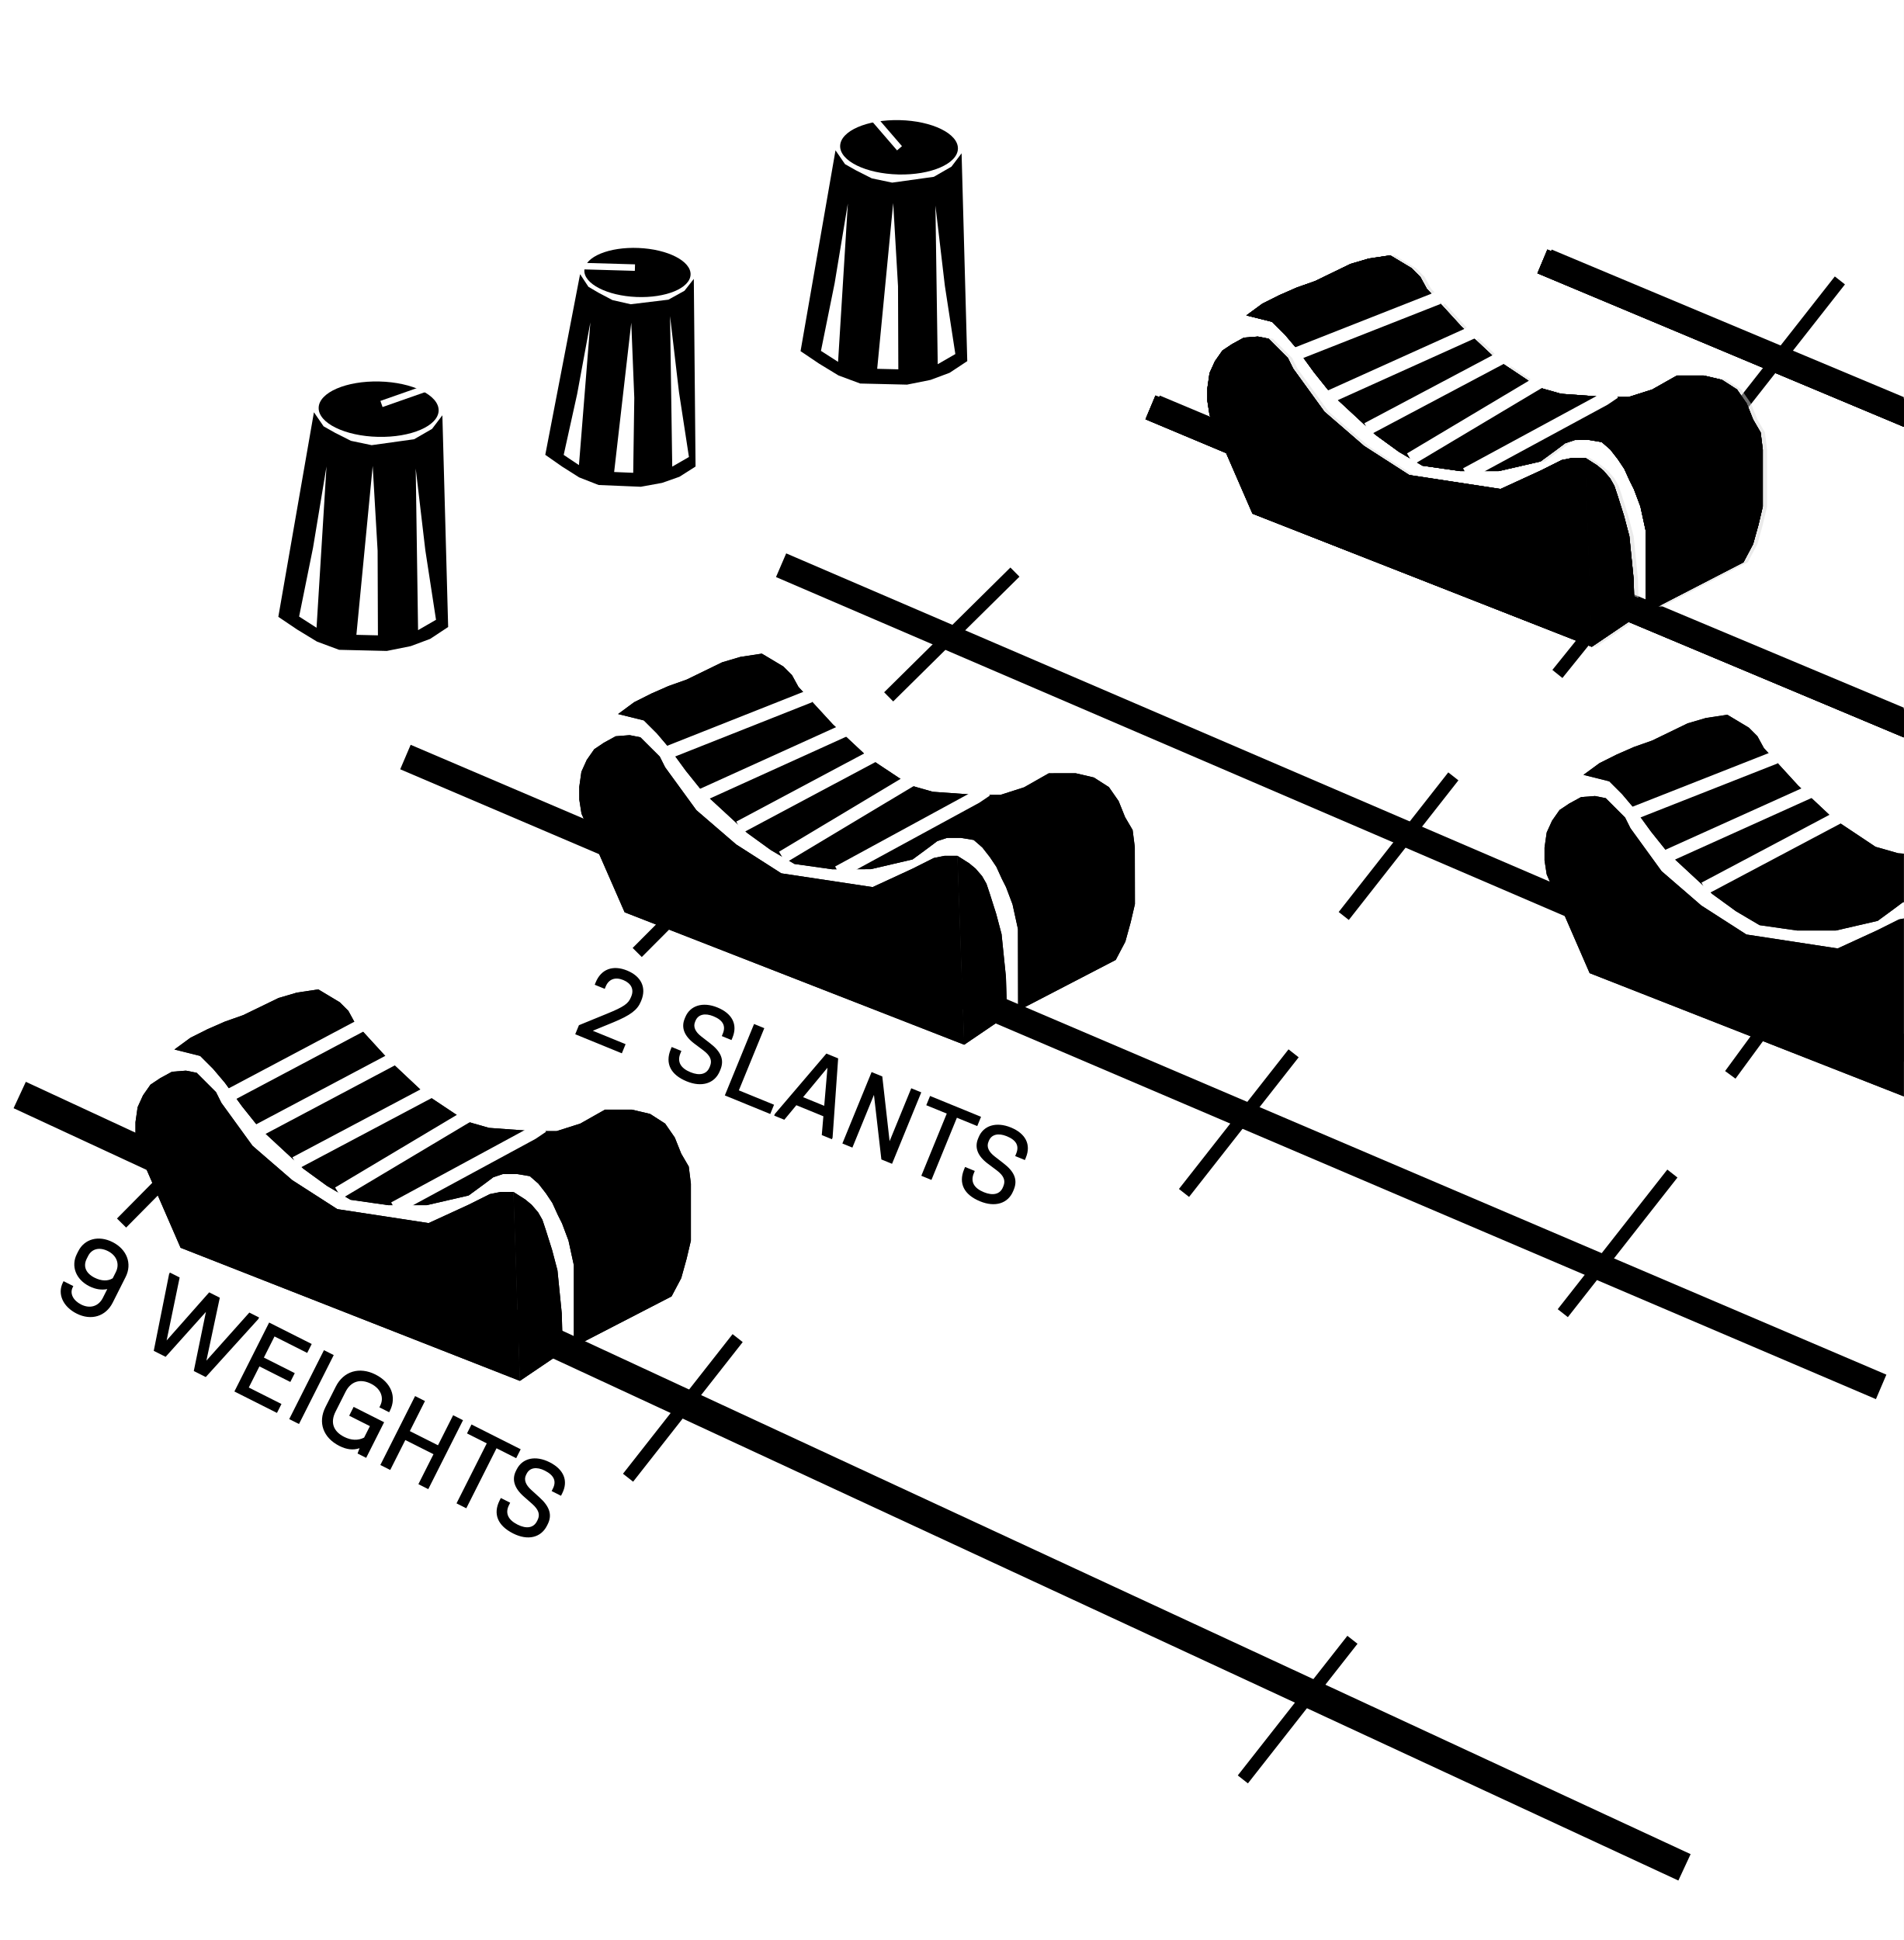
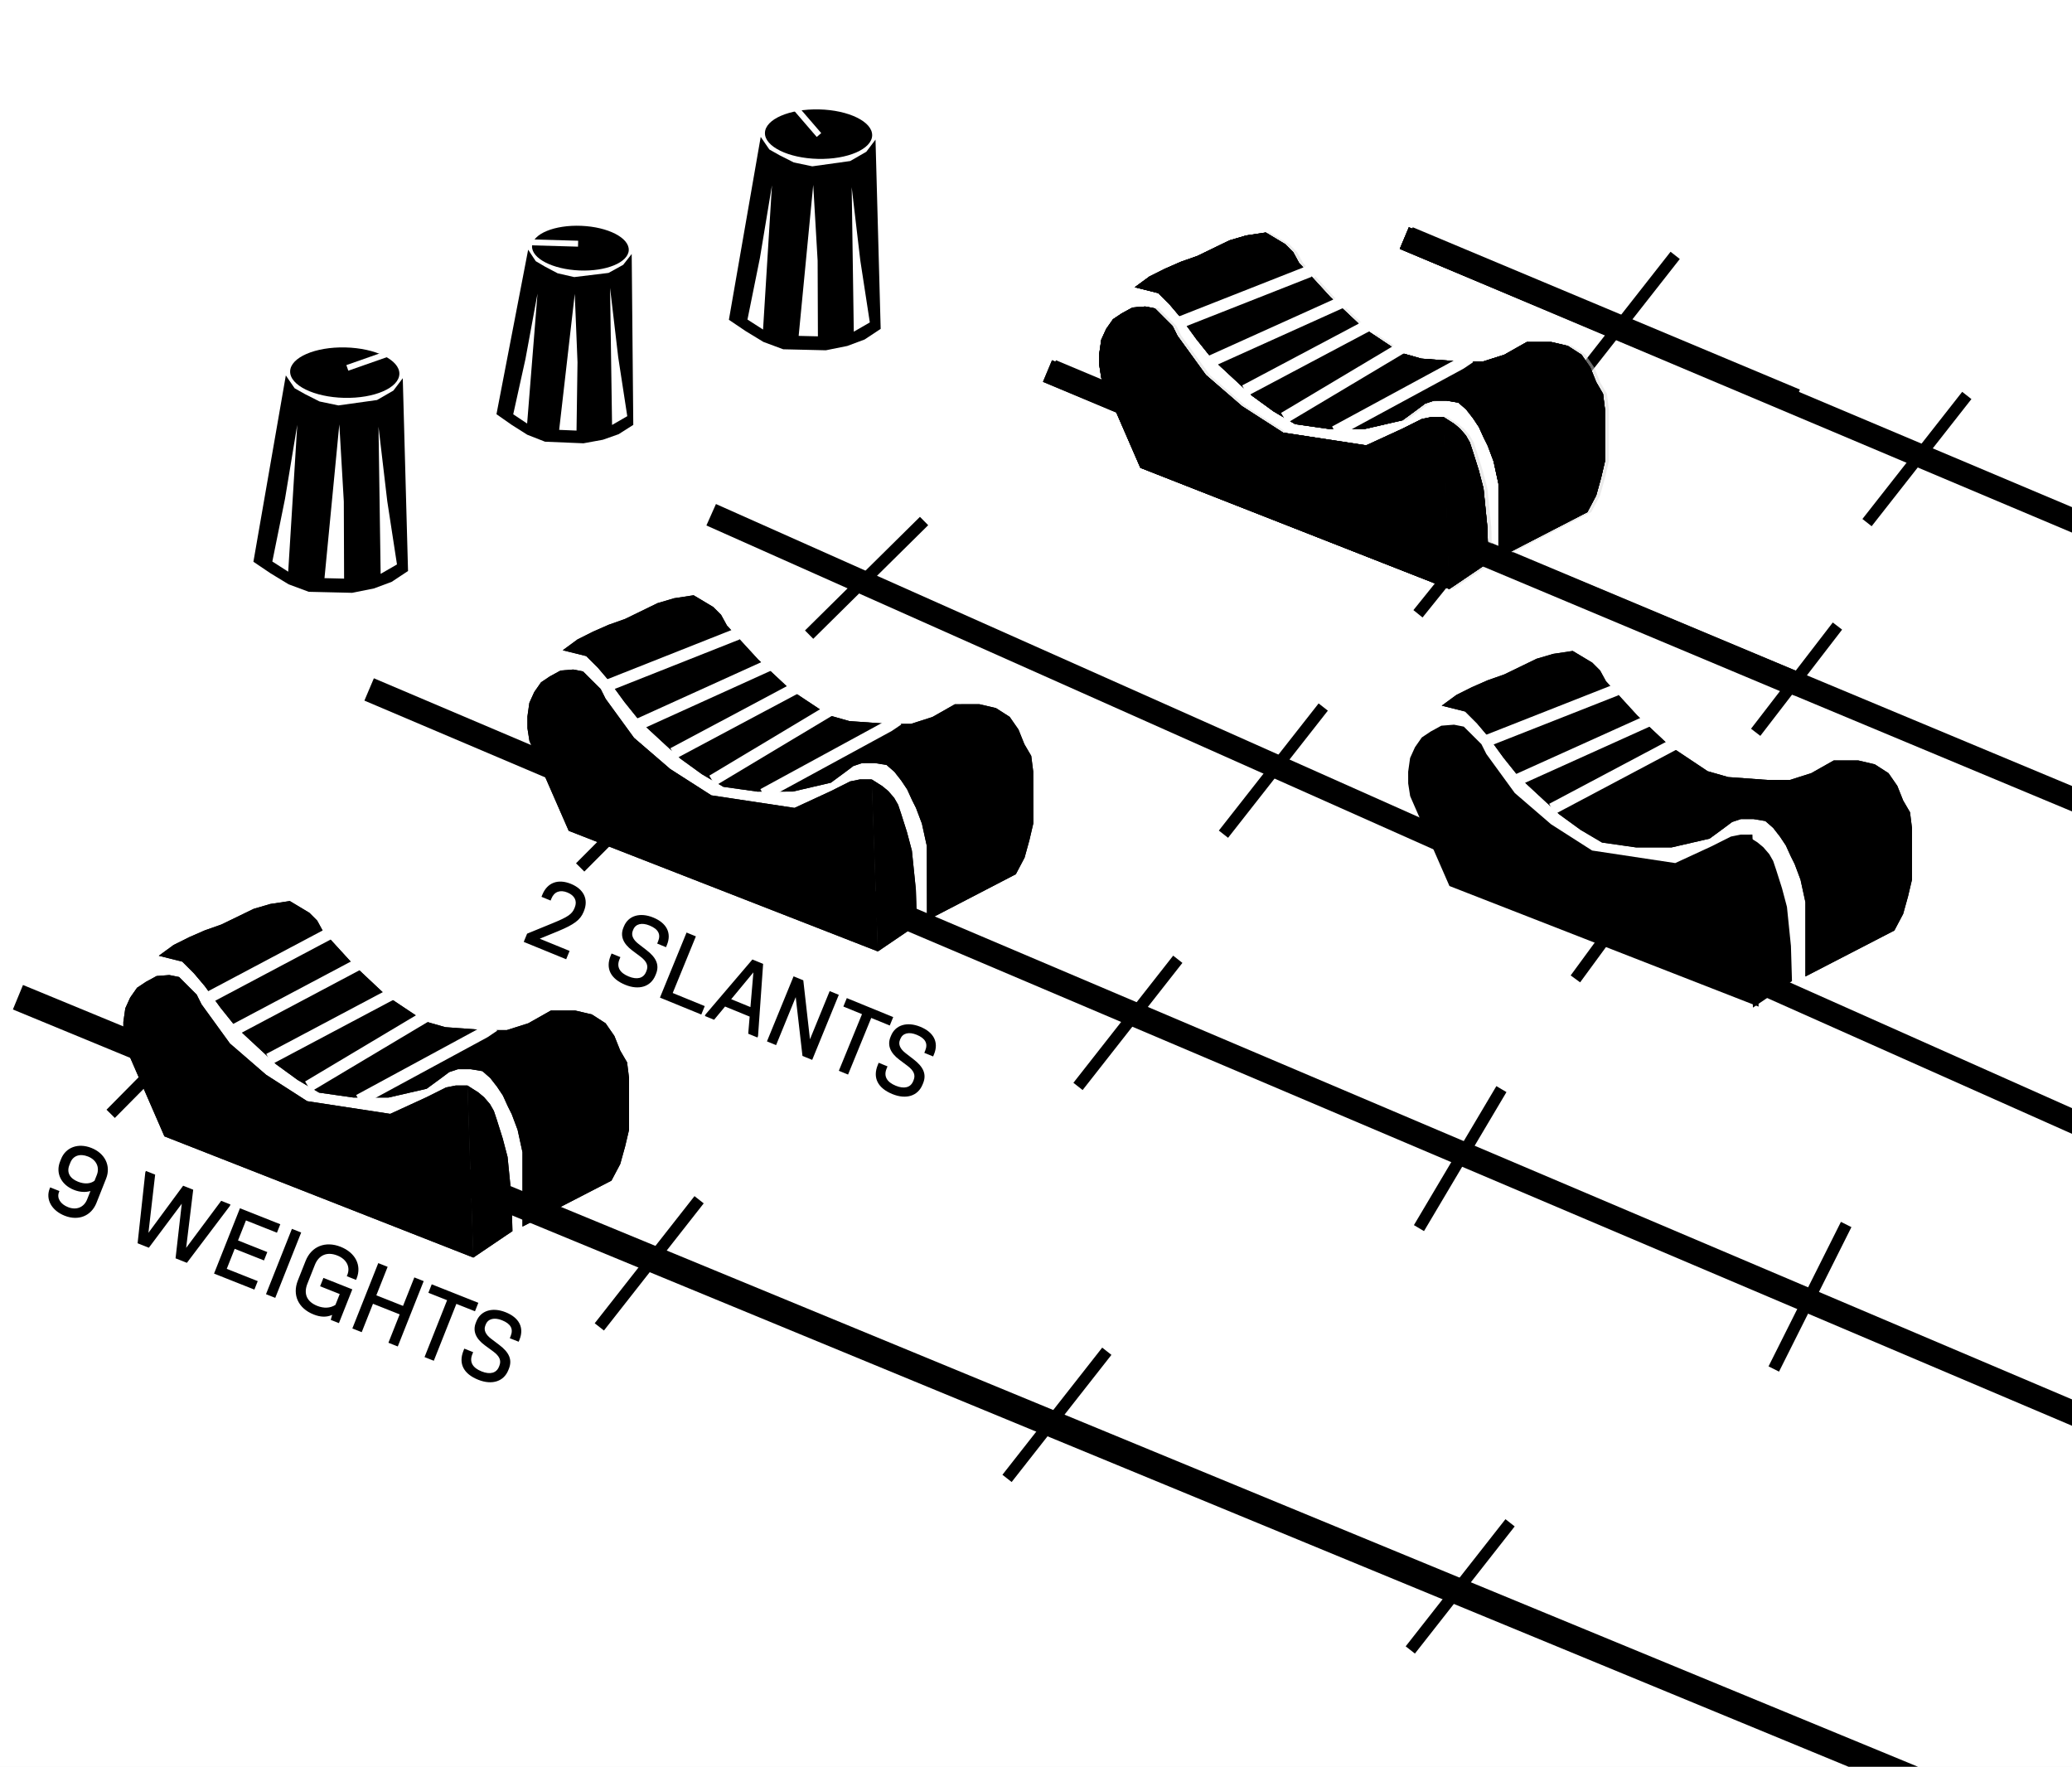
- <svg xmlns="http://www.w3.org/2000/svg" width="778" height="793" viewBox="0 0 778 793" fill="none">
+ <svg xmlns="http://www.w3.org/2000/svg" width="930" height="793" viewBox="0 0 930 793" fill="none">
  <g clip-path="url(#clip0_511_7)">
-     <rect width="778" height="793" fill="white" />
-     <path d="M256.662 604.038L301.448 546.968" stroke="black" stroke-width="5.266" />
+     <rect width="930" height="793" fill="white" />
+     <path d="M269 595.567L313.786 538.498" stroke="black" stroke-width="5.266" />
    <path d="M49.675 499.935L82.874 466.358" stroke="black" stroke-width="5.266" />
-     <path d="M507.904 727.356L552.69 670.287" stroke="black" stroke-width="5.266" />
+     <path d="M452 663.567L496.786 606.498" stroke="black" stroke-width="5.266" />
+     <path d="M633 740.567L677.786 683.498" stroke="black" stroke-width="5.266" />
    <path d="M260.406 389.339L301.176 348.415" stroke="black" stroke-width="5.266" />
    <path d="M483.856 487.633L528.642 430.563" stroke="black" stroke-width="5.266" />
-     <path d="M638.652 536.776L683.438 479.707" stroke="black" stroke-width="5.266" />
+     <path d="M796.144 614.462L828.642 549.604" stroke="black" stroke-width="5.266" />
+     <path d="M636.886 551.228L673.899 488.837" stroke="black" stroke-width="5.266" />
    <path d="M363.166 284.849L414.763 233.855" stroke="black" stroke-width="5.266" />
    <path d="M549.137 374.42L593.923 317.35" stroke="black" stroke-width="5.266" />
    <path d="M707.105 439.362L741.304 392.694" stroke="black" stroke-width="5.266" />
    <path d="M636.448 275.495L665.618 239.262" stroke="black" stroke-width="5.266" />
+     <path d="M788.022 328.686L824.723 281" stroke="black" stroke-width="5.266" />
    <path d="M707.105 171.693L751.891 114.624" stroke="black" stroke-width="5.266" />
+     <path d="M838 234.567L882.786 177.498" stroke="black" stroke-width="5.266" />
    <path d="M632.07 106.86L805.836 179.701" stroke="black" stroke-width="10.531" />
    <path d="M471.908 166.537L807.591 307.392" stroke="black" stroke-width="10.531" />
-     <path d="M319.205 231.041L808.03 441.227" stroke="black" stroke-width="10.531" />
-     <path d="M165.685 309.45L768.757 566.911" stroke="black" stroke-width="10.884" />
-     <path d="M8.053 447.599L688.389 763.299" stroke="black" stroke-width="11.89" />
+     <path d="M319.205 231.041L951 512.5" stroke="black" stroke-width="10.531" />
+     <path d="M165.685 309.45L953.5 644" stroke="black" stroke-width="10.884" />
+     <path d="M8.053 447.599L926.5 826.5" stroke="black" stroke-width="11.89" />
    <path d="M515.789 137.576L520.177 138.454L524.126 142.403L528.075 146.352L530.269 150.74L542.994 168.293L559.23 182.334L577.66 194.182L614.958 199.886L631.193 192.427L639.969 188.039L644.357 187.161H649.623L652.256 264.39L513.595 209.979L496.043 169.609L495.165 163.904V158.639L496.043 152.496L498.237 147.669L501.308 143.281L505.257 140.648L510.084 138.015L515.789 137.576Z" fill="#D9D9D9" fill-opacity="0.5" />
    <path d="M649.622 187.161L654.449 190.232L657.082 192.427L659.715 195.498L661.47 198.57L662.786 202.519L665.419 210.856L667.613 219.193L669.368 236.745L669.807 252.542L667.174 254.297L652.255 264.39L649.622 187.161Z" fill="#D9D9D9" fill-opacity="0.5" />
    <path d="M569.878 104.36L578.655 109.627L582.165 113.137L584.798 117.964L598.84 133.322L613.32 146.925L630.433 158.334L639.648 160.967L657.749 162.283L667.293 162.283L676.946 159.211L687.039 153.507L698.009 153.507L705.469 155.262L711.612 159.211L715.561 164.916L718.193 171.497L721.265 176.763L722.142 183.783L722.142 198.264L722.142 207.039L720.387 214.5L718.193 222.398L714.243 229.856L674.314 250.48L674.314 228.101L674.314 217.131L672.12 207.039L669.487 200.018L667.732 196.508L665.538 191.681L662.905 187.732L659.833 183.782L656.323 180.711L651.057 179.833L645.353 179.833L641.404 181.15L637.893 183.783L631.31 188.609L614.197 192.558L598.4 192.558L583.042 190.364L573.388 184.66L563.735 177.639L545.744 160.964L538.723 152.188L531.702 142.535L526.875 136.83L521.61 131.565L511.079 128.932L517.662 124.107L524.682 120.597L531.702 117.525L539.163 114.893L553.643 107.872L561.103 105.678L569.878 104.36Z" fill="#D9D9D9" fill-opacity="0.5" />
    <path d="M603.987 191.11L657.082 162.588L661.031 159.955" stroke="white" stroke-width="5.266" />
    <path d="M578.537 185.406L632.071 158.2" stroke="white" stroke-width="5.266" />
    <path d="M560.546 175.313L616.274 147.669" stroke="white" stroke-width="5.266" />
    <path d="M545.188 162.149L603.549 135.821" stroke="white" stroke-width="5.266" />
    <path d="M535.096 144.597L589.507 121.78" stroke="white" stroke-width="5.266" />
    <path d="M630.316 106.86L804.082 179.701" stroke="black" stroke-width="10.531" />
    <path d="M470.153 166.537L805.836 307.392" stroke="black" stroke-width="10.531" />
    <path d="M514.033 137.576L518.421 138.454L522.37 142.403L526.319 146.352L528.513 150.74L541.239 168.293L557.474 182.334L575.904 194.182L613.202 199.886L629.438 192.427L638.214 188.039L642.602 187.161H647.867L650.5 264.39L511.839 209.979L494.287 169.609L493.409 163.904V158.639L494.287 152.496L496.481 147.669L499.552 143.281L503.502 140.648L508.328 138.015L514.033 137.576Z" fill="black" />
    <path d="M647.867 187.161L652.694 190.232L655.327 192.427L657.96 195.498L659.715 198.57L661.031 202.519L663.664 210.856L665.858 219.193L667.613 236.745L668.052 252.542L665.419 254.297L650.5 264.39L647.867 187.161Z" fill="black" />
    <path d="M568.122 104.36L576.899 109.627L580.409 113.137L583.042 117.964L597.084 133.322L611.564 146.925L628.678 158.334L637.892 160.967L655.993 162.283L665.537 162.283L675.191 159.211L685.283 153.507L696.253 153.507L703.713 155.262L709.856 159.211L713.805 164.916L716.437 171.497L719.509 176.763L720.386 183.783L720.386 198.264L720.386 207.039L718.631 214.5L716.437 222.398L712.488 229.856L672.558 250.48L672.558 228.101L672.558 217.131L670.364 207.039L667.731 200.018L665.976 196.508L663.782 191.681L661.149 187.732L658.078 183.782L654.567 180.711L649.302 179.833L643.597 179.833L639.648 181.15L636.138 183.783L629.554 188.609L612.441 192.558L596.644 192.558L581.286 190.364L571.632 184.66L561.979 177.639L543.988 160.964L536.967 152.188L529.946 142.535L525.119 136.83L519.854 131.565L509.323 128.932L515.906 124.107L522.927 120.597L529.946 117.525L537.407 114.893L551.887 107.872L559.347 105.678L568.122 104.36Z" fill="black" />
    <path d="M599.16 193.743L655.522 163.212L659.715 160.394" stroke="white" stroke-width="5.266" />
    <path d="M576.344 187.6L630.755 155.128" stroke="white" stroke-width="5.266" />
    <path d="M558.791 175.314L616.713 144.597" stroke="white" stroke-width="5.266" />
    <path d="M543.433 162.149L601.793 135.821" stroke="white" stroke-width="5.266" />
    <path d="M529.83 144.597L587.752 121.78" stroke="white" stroke-width="5.266" />
    <path d="M630.316 106.86L804.082 179.701" stroke="black" stroke-width="10.531" />
-     <path d="M470.153 166.537L805.836 307.392" stroke="black" stroke-width="10.531" />
    <path d="M514.033 137.576L518.421 138.454L522.37 142.403L526.319 146.352L528.513 150.74L541.239 168.293L557.474 182.334L575.904 194.182L613.202 199.886L629.438 192.427L638.214 188.039L642.602 187.161H647.867L650.5 264.39L511.839 209.979L494.287 169.609L493.409 163.904V158.639L494.287 152.496L496.481 147.669L499.552 143.281L503.502 140.648L508.328 138.015L514.033 137.576Z" fill="black" />
    <path d="M647.867 187.161L652.694 190.232L655.327 192.427L657.96 195.498L659.715 198.57L661.031 202.519L663.664 210.856L665.858 219.193L667.613 236.745L668.052 252.542L665.419 254.297L650.5 264.39L647.867 187.161Z" fill="black" />
    <path d="M568.122 104.36L576.899 109.627L580.409 113.137L583.042 117.964L597.084 133.322L611.564 146.925L628.678 158.334L637.892 160.967L655.993 162.283L665.537 162.283L675.191 159.211L685.283 153.507L696.253 153.507L703.713 155.262L709.856 159.211L713.805 164.916L716.437 171.497L719.509 176.763L720.386 183.783L720.386 198.264L720.386 207.039L718.631 214.5L716.437 222.398L712.488 229.856L672.558 250.48L672.558 228.101L672.558 217.131L670.364 207.039L667.731 200.018L665.976 196.508L663.782 191.681L661.149 187.732L658.078 183.782L654.567 180.711L649.302 179.833L643.597 179.833L639.648 181.15L636.138 183.783L629.554 188.609L612.441 192.558L596.644 192.558L581.286 190.364L571.632 184.66L561.979 177.639L543.988 160.964L536.967 152.188L529.946 142.535L525.119 136.83L519.854 131.565L509.323 128.932L515.906 124.107L522.927 120.597L529.946 117.525L537.407 114.893L551.887 107.872L559.347 105.678L568.122 104.36Z" fill="black" />
    <path d="M599.16 193.743L655.522 163.212L659.715 160.394" stroke="white" stroke-width="5.266" />
    <path d="M576.344 187.6L630.755 155.128" stroke="white" stroke-width="5.266" />
    <path d="M558.791 175.314L616.713 144.597" stroke="white" stroke-width="5.266" />
    <path d="M543.433 162.149L601.793 135.821" stroke="white" stroke-width="5.266" />
    <path d="M529.83 144.597L587.752 121.78" stroke="white" stroke-width="5.266" />
    <path d="M630.316 106.86L804.082 179.701" stroke="black" stroke-width="10.531" />
-     <path d="M470.153 166.537L805.836 307.392" stroke="black" stroke-width="10.531" />
    <path d="M514.033 137.576L518.421 138.454L522.37 142.403L526.319 146.352L528.513 150.74L541.239 168.293L557.474 182.334L575.904 194.182L613.202 199.886L629.438 192.427L638.214 188.039L642.602 187.161H647.867L650.5 264.39L511.839 209.979L494.287 169.609L493.409 163.904V158.639L494.287 152.496L496.481 147.669L499.552 143.281L503.502 140.648L508.328 138.015L514.033 137.576Z" fill="black" />
    <path d="M647.867 187.161L652.694 190.232L655.327 192.427L657.96 195.498L659.715 198.57L661.031 202.519L663.664 210.856L665.858 219.193L667.613 236.745L668.052 252.542L665.419 254.297L650.5 264.39L647.867 187.161Z" fill="black" />
    <path d="M568.122 104.36L576.899 109.627L580.409 113.137L583.042 117.964L597.084 133.322L611.564 146.925L628.678 158.334L637.892 160.967L655.993 162.283L665.537 162.283L675.191 159.211L685.283 153.507L696.253 153.507L703.713 155.262L709.856 159.211L713.805 164.916L716.437 171.497L719.509 176.763L720.386 183.783L720.386 198.264L720.386 207.039L718.631 214.5L716.437 222.398L712.488 229.856L672.558 250.48L672.558 228.101L672.558 217.131L670.364 207.039L667.731 200.018L665.976 196.508L663.782 191.681L661.149 187.732L658.078 183.782L654.567 180.711L649.302 179.833L643.597 179.833L639.648 181.15L636.138 183.783L629.554 188.609L612.441 192.558L596.644 192.558L581.286 190.364L571.632 184.66L561.979 177.639L543.988 160.964L536.967 152.188L529.946 142.535L525.119 136.83L519.854 131.565L509.323 128.932L515.906 124.107L522.927 120.597L529.946 117.525L537.407 114.893L551.887 107.872L559.347 105.678L568.122 104.36Z" fill="black" />
    <path d="M599.16 193.743L655.522 163.212L659.715 160.394" stroke="white" stroke-width="5.266" />
    <path d="M576.344 187.6L630.755 155.128" stroke="white" stroke-width="5.266" />
    <path d="M558.791 175.314L616.713 144.597" stroke="white" stroke-width="5.266" />
    <path d="M543.433 162.149L601.793 135.821" stroke="white" stroke-width="5.266" />
    <path d="M529.83 144.597L587.752 121.78" stroke="white" stroke-width="5.266" />
-     <path d="M630.316 106.86L804.082 179.701" stroke="black" stroke-width="10.531" />
-     <path d="M470.153 166.537L805.836 307.392" stroke="black" stroke-width="10.531" />
+     <path d="M630.316 106.86L937.5 236.5" stroke="black" stroke-width="10.531" />
+     <path d="M470.153 166.537L942 363.5" stroke="black" stroke-width="10.531" />
    <path d="M514.033 137.576L518.421 138.454L522.37 142.403L526.319 146.352L528.513 150.74L541.239 168.293L557.474 182.334L575.904 194.182L613.202 199.886L629.438 192.427L638.214 188.039L642.602 187.161H647.867L650.5 264.39L511.839 209.979L494.287 169.609L493.409 163.904V158.639L494.287 152.496L496.481 147.669L499.552 143.281L503.502 140.648L508.328 138.015L514.033 137.576Z" fill="black" />
    <path d="M647.867 187.161L652.694 190.232L655.327 192.427L657.96 195.498L659.715 198.57L661.031 202.519L663.664 210.856L665.858 219.193L667.613 236.745L668.052 252.542L665.419 254.297L650.5 264.39L647.867 187.161Z" fill="black" />
    <path d="M568.122 104.36L576.899 109.627L580.409 113.137L583.042 117.964L597.084 133.322L611.564 146.925L628.678 158.334L637.892 160.967L655.993 162.283L665.537 162.283L675.191 159.211L685.283 153.507L696.253 153.507L703.713 155.262L709.856 159.211L713.805 164.916L716.437 171.497L719.509 176.763L720.386 183.783L720.386 198.264L720.386 207.039L718.631 214.5L716.437 222.398L712.488 229.856L672.558 250.48L672.558 228.101L672.558 217.131L670.364 207.039L667.731 200.018L665.976 196.508L663.782 191.681L661.149 187.732L658.078 183.782L654.567 180.711L649.302 179.833L643.597 179.833L639.648 181.15L636.138 183.783L629.554 188.609L612.441 192.558L596.644 192.558L581.286 190.364L571.632 184.66L561.979 177.639L543.988 160.964L536.967 152.188L529.946 142.535L525.119 136.83L519.854 131.565L509.323 128.932L515.906 124.107L522.927 120.597L529.946 117.525L537.407 114.893L551.887 107.872L559.347 105.678L568.122 104.36Z" fill="black" />
    <path d="M599.16 193.743L655.522 163.212L659.715 160.394" stroke="white" stroke-width="5.266" />
    <path d="M576.344 187.6L630.755 155.128" stroke="white" stroke-width="5.266" />
    <path d="M558.791 175.314L616.713 144.597" stroke="white" stroke-width="5.266" />
    <path d="M543.433 162.149L601.793 135.821" stroke="white" stroke-width="5.266" />
    <path d="M529.83 144.597L587.752 121.78" stroke="white" stroke-width="5.266" />
    <path d="M75.988 437.641L80.376 438.519L84.325 442.468L88.274 446.417L90.468 450.805L103.194 468.357L119.429 482.399L137.859 494.247L175.157 499.951L191.393 492.492L200.169 488.104L204.557 487.226H209.822L212.455 564.455L73.794 510.044L56.242 469.674L55.364 463.969V458.704L56.242 452.561L58.436 447.734L61.508 443.346L65.457 440.713L70.284 438.08L75.988 437.641Z" fill="black" />
    <path d="M209.823 487.226L214.65 490.297L217.283 492.491L219.916 495.563L221.671 498.635L222.987 502.584L225.62 510.921L227.814 519.258L229.569 536.81L230.008 552.607L227.375 554.362L212.456 564.455L209.823 487.226Z" fill="black" />
    <path d="M130.078 404.425L138.855 409.692L142.366 413.202L144.998 418.029L159.04 433.387L173.52 446.99L190.634 458.399L199.849 461.032L217.949 462.348L227.493 462.348L237.147 459.276L247.239 453.572L258.209 453.572L265.669 455.327L271.812 459.276L275.761 464.981L278.393 471.562L281.465 476.828L282.342 483.847L282.342 498.329L282.342 507.104L280.587 514.565L278.393 522.463L274.444 529.921L234.514 550.545L234.514 528.166L234.514 517.196L232.32 507.104L229.687 500.083L227.932 496.573L225.738 491.746L223.105 487.797L220.034 483.847L216.523 480.776L211.258 479.898L205.553 479.898L201.604 481.215L198.094 483.847L191.51 488.674L174.397 492.623L158.6 492.623L143.242 490.429L133.588 484.725L123.935 477.704L105.944 461.029L98.923 452.253L91.902 442.6L87.076 436.895L81.81 431.63L71.279 428.997L77.862 424.172L84.883 420.662L91.902 417.59L99.363 414.957L113.843 407.937L121.303 405.743L130.078 404.425Z" fill="black" />
    <path d="M161.116 493.808L217.479 463.277L221.671 460.459" stroke="white" stroke-width="5.266" />
    <path d="M138.299 487.665L192.71 455.193" stroke="white" stroke-width="5.266" />
    <path d="M120.746 475.378L178.668 444.662" stroke="white" stroke-width="5.266" />
    <path d="M75.988 437.641L80.376 438.519L84.325 442.468L88.274 446.417L90.468 450.805L103.194 468.357L119.429 482.399L137.859 494.247L175.157 499.951L191.393 492.492L200.169 488.104L204.557 487.226H209.822L212.455 564.455L73.794 510.044L56.242 469.674L55.364 463.969V458.704L56.242 452.561L58.436 447.734L61.508 443.346L65.457 440.713L70.284 438.08L75.988 437.641Z" fill="black" />
    <path d="M209.823 487.226L214.65 490.297L217.283 492.491L219.916 495.563L221.671 498.635L222.987 502.584L225.62 510.921L227.814 519.258L229.569 536.81L230.008 552.607L227.375 554.362L212.456 564.455L209.823 487.226Z" fill="black" />
    <path d="M130.078 404.425L138.855 409.692L142.366 413.202L144.998 418.029L159.04 433.387L173.52 446.99L190.634 458.399L199.849 461.032L217.949 462.348L227.493 462.348L237.147 459.276L247.239 453.572L258.209 453.572L265.669 455.327L271.812 459.276L275.761 464.981L278.393 471.562L281.465 476.828L282.342 483.847L282.342 498.329L282.342 507.104L280.587 514.565L278.393 522.463L274.444 529.921L234.514 550.545L234.514 528.166L234.514 517.196L232.32 507.104L229.687 500.083L227.932 496.573L225.738 491.746L223.105 487.797L220.034 483.847L216.523 480.776L211.258 479.898L205.553 479.898L201.604 481.215L198.094 483.847L191.51 488.674L174.397 492.623L158.6 492.623L143.242 490.429L133.588 484.725L123.935 477.704L105.944 461.029L98.923 452.253L91.902 442.6L87.076 436.895L81.81 431.63L71.279 428.997L77.862 424.172L84.883 420.662L91.902 417.59L99.363 414.957L113.843 407.937L121.303 405.743L130.078 404.425Z" fill="black" />
    <path d="M161.116 493.808L217.479 463.277L221.671 460.459" stroke="white" stroke-width="5.266" />
    <path d="M138.299 487.665L192.71 455.193" stroke="white" stroke-width="5.266" />
    <path d="M120.746 475.378L178.668 444.662" stroke="white" stroke-width="5.266" />
    <path d="M104.862 462.464L162.784 431.748" stroke="white" stroke-width="5.266" />
    <path d="M92.838 448.186L150.76 417.469" stroke="white" stroke-width="5.266" />
    <path d="M257.311 300.506L261.701 301.374L265.658 305.316L269.615 309.257L271.818 313.641L284.578 331.167L300.842 345.176L319.295 356.987L356.605 362.617L372.825 355.125L381.593 350.72L385.979 349.833L391.244 349.823L394.032 427.046L255.262 372.912L237.629 332.578L236.74 326.875L236.73 321.609L237.595 315.464L239.779 310.633L242.842 306.239L246.786 303.598L251.608 300.956L257.311 300.506Z" fill="black" />
    <path d="M391.244 349.823L396.077 352.885L398.714 355.074L401.353 358.14L403.115 361.208L404.439 365.155L407.088 373.487L409.299 381.819L411.089 399.368L411.56 415.164L408.93 416.924L394.031 427.047L391.244 349.823Z" fill="black" />
    <path d="M311.334 267.181L320.122 272.431L323.639 275.934L326.282 280.755L340.354 296.085L354.862 309.659L371.998 321.034L381.218 323.648L399.321 324.929L408.865 324.909L418.512 321.818L428.593 316.094L439.563 316.072L447.026 317.812L453.178 321.749L457.138 327.446L459.784 334.022L462.866 339.282L463.757 346.299L463.786 360.781L463.804 369.556L462.063 377.02L459.885 384.923L455.951 392.389L416.062 413.092L416.018 390.714L415.996 379.744L413.781 369.656L411.135 362.64L409.372 359.133L407.169 354.311L404.528 350.367L401.449 346.424L397.932 343.359L392.665 342.492L386.96 342.503L383.014 343.828L379.509 346.468L372.935 351.307L355.829 355.291L340.033 355.322L324.67 353.159L315.005 347.474L305.338 340.472L287.313 323.834L280.275 315.072L273.235 305.432L268.397 299.737L263.121 294.482L252.584 291.871L259.158 287.033L266.171 283.508L273.185 280.423L280.64 277.775L295.107 270.725L302.562 268.516L311.334 267.181Z" fill="black" />
    <path d="M342.551 356.502L398.852 325.859L403.039 323.032" stroke="white" stroke-width="5.266" />
    <path d="M319.721 350.405L374.068 317.825" stroke="white" stroke-width="5.266" />
    <path d="M302.143 338.153L360.004 307.321" stroke="white" stroke-width="5.266" />
    <path d="M286.76 325.02L345.067 298.575" stroke="white" stroke-width="5.266" />
    <path d="M273.122 307.495L330.998 284.562" stroke="white" stroke-width="5.266" />
    <path d="M257.311 300.506L261.701 301.374L265.658 305.316L269.615 309.257L271.818 313.641L284.578 331.167L300.842 345.176L319.295 356.987L356.605 362.617L372.825 355.125L381.593 350.72L385.979 349.833L391.244 349.823L394.032 427.046L255.262 372.912L237.629 332.578L236.74 326.875L236.73 321.609L237.595 315.464L239.779 310.633L242.842 306.239L246.786 303.598L251.608 300.956L257.311 300.506Z" fill="black" />
+     <path d="M652.624 325.273L657.013 326.142L660.97 330.083L664.928 334.024L667.13 338.408L679.891 355.934L696.154 369.944L714.608 381.754L751.917 387.384L768.138 379.892L776.905 375.487L781.291 374.6L786.557 374.59L789.344 451.813L650.574 397.679L632.942 357.345L632.053 351.642L632.042 346.376L632.907 340.231L635.092 335.4L638.155 331.006L642.099 328.365L646.92 325.723L652.624 325.273Z" fill="black" />
    <path d="M391.244 349.823L396.077 352.885L398.714 355.074L401.353 358.14L403.115 361.208L404.439 365.155L407.088 373.487L409.299 381.819L411.089 399.368L411.56 415.164L408.93 416.924L394.031 427.047L391.244 349.823Z" fill="black" />
+     <path d="M784 375.04L788.833 378.102L791.47 380.291L794.109 383.357L795.87 386.425L797.195 390.372L799.844 398.704L802.055 407.037L803.845 424.585L804.316 440.381L801.686 442.142L786.787 452.264L784 375.04Z" fill="black" />
    <path d="M311.334 267.181L320.122 272.431L323.639 275.934L326.282 280.755L340.354 296.085L354.862 309.659L371.998 321.034L381.218 323.648L399.321 324.929L408.865 324.909L418.512 321.818L428.593 316.094L439.563 316.072L447.026 317.812L453.178 321.749L457.138 327.446L459.784 334.022L462.866 339.282L463.757 346.299L463.786 360.781L463.804 369.556L462.063 377.02L459.885 384.923L455.951 392.389L416.062 413.092L416.018 390.714L415.996 379.744L413.781 369.656L411.135 362.64L409.372 359.133L407.169 354.311L404.528 350.367L401.449 346.424L397.932 343.359L392.665 342.492L386.96 342.503L383.014 343.828L379.509 346.468L372.935 351.307L355.829 355.291L340.033 355.322L324.67 353.159L315.005 347.474L305.338 340.472L287.313 323.834L280.275 315.072L273.235 305.432L268.397 299.737L263.121 294.482L252.584 291.871L259.158 287.033L266.171 283.508L273.185 280.423L280.64 277.775L295.107 270.725L302.562 268.516L311.334 267.181Z" fill="black" />
    <path d="M342.551 356.502L398.852 325.859L403.039 323.032" stroke="white" stroke-width="5.266" />
    <path d="M319.721 350.405L374.068 317.825" stroke="white" stroke-width="5.266" />
    <path d="M302.143 338.153L360.004 307.321" stroke="white" stroke-width="5.266" />
    <path d="M286.76 325.02L345.067 298.575" stroke="white" stroke-width="5.266" />
    <path d="M273.122 307.495L330.998 284.562" stroke="white" stroke-width="5.266" />
-     <path d="M651.817 325.383L656.205 326.261L660.154 330.21L664.103 334.159L666.297 338.547L679.023 356.099L695.258 370.141L713.688 381.989L750.986 387.693L767.222 380.233L775.998 375.845L780.386 374.968H785.651L788.284 452.197L649.623 397.786L632.071 357.416L631.193 351.711V346.446L632.071 340.303L634.265 335.476L637.337 331.088L641.286 328.455L646.113 325.822L651.817 325.383Z" fill="black" />
    <path d="M705.906 292.167L714.683 297.434L718.194 300.944L720.826 305.771L734.868 321.129L749.349 334.732L766.462 346.141L775.677 348.774L793.777 350.09L803.321 350.09L812.975 347.018L823.067 341.314L834.037 341.314L841.497 343.069L847.64 347.018L851.589 352.723L854.222 359.304L857.293 364.57L858.171 371.589L858.171 386.071L858.171 394.846L856.415 402.307L854.221 410.205L850.272 417.663L810.342 438.287L810.342 415.908L810.342 404.938L808.148 394.846L805.515 387.825L803.76 384.315L801.566 379.488L798.933 375.539L795.862 371.589L792.351 368.518L787.086 367.64L781.381 367.64L777.432 368.957L773.922 371.589L767.338 376.416L750.225 380.365L734.428 380.365L719.07 378.171L709.417 372.466L699.763 365.446L681.772 348.771L674.751 339.995L667.73 330.342L662.904 324.637L657.638 319.371L647.107 316.739L653.69 311.914L660.711 308.404L667.73 305.332L675.191 302.699L689.672 295.679L697.131 293.485L705.906 292.167Z" fill="black" />
    <path d="M696.574 363.12L754.496 332.404" stroke="white" stroke-width="5.266" />
    <path d="M681.217 349.956L739.577 323.628" stroke="white" stroke-width="5.266" />
    <path d="M667.614 332.404L725.536 309.586" stroke="white" stroke-width="5.266" />
-     <path d="M651.817 325.383L656.205 326.261L660.154 330.21L664.103 334.159L666.297 338.547L679.023 356.099L695.258 370.141L713.688 381.989L750.986 387.693L767.222 380.233L775.998 375.845L780.386 374.968H785.651L788.284 452.197L649.623 397.786L632.071 357.416L631.193 351.711V346.446L632.071 340.303L634.265 335.476L637.337 331.088L641.286 328.455L646.113 325.822L651.817 325.383Z" fill="black" />
    <path d="M705.906 292.167L714.683 297.434L718.194 300.944L720.826 305.771L734.868 321.129L749.349 334.732L766.462 346.141L775.677 348.774L793.777 350.09L803.321 350.09L812.975 347.018L823.067 341.314L834.037 341.314L841.497 343.069L847.64 347.018L851.589 352.723L854.222 359.304L857.293 364.57L858.171 371.589L858.171 386.071L858.171 394.846L856.415 402.307L854.221 410.205L850.272 417.663L810.342 438.287L810.342 415.908L810.342 404.938L808.148 394.846L805.515 387.825L803.76 384.315L801.566 379.488L798.933 375.539L795.862 371.589L792.351 368.518L787.086 367.64L781.381 367.64L777.432 368.957L773.922 371.589L767.338 376.416L750.225 380.365L734.428 380.365L719.07 378.171L709.417 372.466L699.763 365.446L681.772 348.771L674.751 339.995L667.73 330.342L662.904 324.637L657.638 319.371L647.107 316.739L653.69 311.914L660.711 308.404L667.73 305.332L675.191 302.699L689.672 295.679L697.131 293.485L705.906 292.167Z" fill="black" />
    <path d="M696.574 363.12L754.496 332.404" stroke="white" stroke-width="5.266" />
    <path d="M681.217 349.956L739.577 323.628" stroke="white" stroke-width="5.266" />
    <path d="M667.614 332.404L725.536 309.586" stroke="white" stroke-width="5.266" />
    <path d="M239.043 111.321L264.367 112.375" stroke="white" stroke-width="2.657" />
    <ellipse cx="260.505" cy="111.378" rx="21.725" ry="10.027" transform="rotate(2.38364 260.505 111.378)" fill="black" />
    <path d="M237.06 112.075L240.469 117.234L244.551 119.635L250.279 122.661L257.735 124.365L273.145 122.497L279.708 118.868L283.534 114.009L284.245 190.701L277.659 194.887L270.586 197.38L261.878 198.969L254.086 198.645L244.624 198.251L236.669 195.132L229.608 190.657L222.836 185.914L237.06 112.075Z" fill="black" />
    <path d="M241.258 131.764L236.599 190.112L230.36 185.949L235.856 161.089L241.258 131.764Z" fill="white" />
    <path d="M273.824 129.21L274.717 190.741L281.546 186.801L277.484 160.344L273.824 129.21Z" fill="white" />
    <path d="M237.756 108.759L259.474 109.384" stroke="white" stroke-width="2.657" />
    <path d="M257.978 131.902L259.208 162.618L258.769 193.265L250.977 192.94L254.477 162.421L257.978 131.902Z" fill="white" />
    <ellipse cx="154.739" cy="167.255" rx="24.523" ry="11.318" transform="rotate(1.35099 154.739 167.255)" fill="black" />
    <path d="M173.918 158.808L155.898 165.129" stroke="white" stroke-width="2.657" />
    <path d="M128.291 168.518L132.244 174.272L136.899 176.898L143.425 180.197L151.875 181.968L169.229 179.547L176.561 175.317L180.781 169.756L183.143 256.295L175.795 261.154L167.863 264.111L158.068 266.082L149.267 265.874L138.58 265.622L129.54 262.264L121.479 257.357L113.74 252.142L128.291 168.518Z" fill="black" />
    <path d="M133.43 190.653L129.359 256.599L122.234 252.028L127.93 223.859L133.43 190.653Z" fill="white" />
    <path d="M169.89 191.513L170.848 257.577L178.181 253.348L173.819 224.941L169.89 191.513Z" fill="white" />
    <path d="M152.303 190.469L154.317 225.11L154.444 259.706L145.644 259.499L148.974 224.984L152.303 190.469Z" fill="white" />
    <ellipse cx="367.4" cy="60.211" rx="24.072" ry="11.11" transform="rotate(1.35099 367.4 60.2111)" fill="black" />
    <path d="M341.44 61.451L345.32 67.099L349.89 69.677L356.296 72.915L364.59 74.654L381.625 72.277L388.823 68.125L392.965 62.666L395.284 147.615L388.071 152.384L380.285 155.287L370.669 157.222L362.03 157.018L351.54 156.77L342.666 153.474L334.753 148.657L327.156 143.538L341.44 61.451Z" fill="black" />
    <path d="M346.484 83.18L342.488 147.914L335.494 143.427L341.085 115.775L346.484 83.18Z" fill="white" />
    <path d="M382.274 84.023L383.215 148.874L390.413 144.722L386.131 116.837L382.274 84.023Z" fill="white" />
    <path d="M365.011 82.999L366.987 117.003L367.112 150.964L358.473 150.76L361.742 116.879L365.011 82.999Z" fill="white" />
    <path d="M356.524 47.765L367.594 60.606" stroke="white" stroke-width="2.657" />
    <path d="M235.074 422.76L236.586 419.066L248.198 414.306C254.873 411.58 256.758 410.273 257.815 407.691L257.997 407.246C259.162 404.397 257.94 401.923 254.69 400.594C251.396 399.246 248.754 400.244 247.515 403.271L247.133 404.206L243.038 402.53L243.438 401.551C245.642 396.165 250.443 394.335 256.274 396.721C262.061 399.088 264.222 403.713 262.092 408.921L261.91 409.367C260.471 412.883 257.633 414.996 250.563 417.924L242.257 421.334L255.656 426.814L254.127 430.554L235.074 422.76ZM280.646 442.025C274.057 439.33 271.745 434.694 274.075 428.996L274.494 427.973L278.456 429.593L278.037 430.617C276.653 434 278.124 436.628 282.175 438.285C285.914 439.815 288.796 439.123 289.961 436.274L290.161 435.784C291.108 433.47 290.293 431.525 287.478 429.386L283.82 426.643C279.637 423.529 278.298 420.071 279.791 416.421L280.046 415.798C282.012 410.99 287.241 409.387 293.206 411.827C299.26 414.304 301.52 418.814 299.353 424.111L298.934 425.135L294.972 423.514L295.391 422.491C296.684 419.33 295.452 417.007 291.534 415.405C288.062 413.985 285.288 414.669 284.232 417.25L284.032 417.74C283.213 419.743 284.143 421.787 286.594 423.673L290.145 426.424C294.7 429.898 296.031 433.249 294.429 437.166L294.174 437.789C292.08 442.908 286.789 444.537 280.646 442.025ZM296.21 447.768L308.155 418.566L312.339 420.278L301.942 445.696L316.32 451.577L314.773 455.361L296.21 447.768ZM316.377 456.017L316.65 455.349L337.715 430.657L342.522 432.624L340.243 465L339.97 465.668L335.83 463.974L336.479 456.29L325.44 451.774L320.517 457.711L316.377 456.017ZM328.189 448.482L336.825 452.014L338.152 436.448L328.189 448.482ZM344.246 467.417L356.191 438.215L360.553 440L363.545 466.477L372.394 444.843L376.49 446.518L364.545 475.72L360.182 473.936L357.154 447.547L348.341 469.092L344.246 467.417ZM376.506 480.613L386.903 455.195L378.534 451.772L380.082 447.988L400.915 456.509L399.367 460.293L391.043 456.888L380.646 482.306L376.506 480.613ZM400.54 491.067C393.952 488.373 391.639 483.737 393.97 478.039L394.388 477.015L398.35 478.636L397.931 479.66C396.548 483.043 398.019 485.671 402.069 487.328C405.809 488.858 408.69 488.166 409.855 485.317L410.056 484.827C411.002 482.512 410.187 480.568 407.372 478.429L403.714 475.686C399.532 472.572 398.192 469.114 399.685 465.464L399.94 464.841C401.907 460.033 407.135 458.43 413.1 460.87C419.154 463.347 421.414 467.857 419.247 473.154L418.829 474.178L414.867 472.557L415.286 471.533C416.578 468.373 415.346 466.05 411.429 464.448C407.957 463.027 405.183 463.711 404.126 466.293L403.926 466.783C403.107 468.786 404.038 470.83 406.488 472.715L410.039 475.467C414.594 478.941 415.925 482.292 414.323 486.209L414.068 486.832C411.974 491.951 406.683 493.58 400.54 491.067Z" fill="black" />
-     <path d="M31.31 536.942C25.726 534.128 23.355 528.894 25.714 524.213L25.973 523.697L29.968 525.71L29.708 526.225C28.431 528.759 29.907 531.603 33.171 533.248C36.779 535.066 40.288 533.979 42.019 530.543L43.837 526.935C41.556 527.402 38.998 527.028 36.506 525.773C30.966 522.981 28.918 517.533 31.406 512.594L31.99 511.434C34.522 506.409 40.27 504.835 45.983 507.713C51.867 510.678 54.086 516.535 51.337 521.99L46.057 532.47C43.222 538.097 37.28 539.95 31.31 536.942ZM35.444 514.521C33.886 517.613 35.038 520.456 38.646 522.274C41.481 523.702 44.105 523.731 46.066 522.511L47.321 520.02C49.009 516.67 47.686 513.203 44.121 511.407C40.642 509.654 37.5 510.44 36.007 513.404L35.444 514.521ZM62.83 552.176L69.099 520.814L69.424 520.17L73.418 522.182L68.091 547.934L85.487 528.263L89.825 530.449L84.348 556.178L101.895 536.53L105.889 538.543L105.565 539.187L84.091 562.888L79.194 560.421L84.151 536.261L67.683 554.622L62.83 552.176ZM95.79 568.783L109.986 540.607L127.382 549.371L125.542 553.022L112.184 546.292L107.835 554.925L120.462 561.288L118.644 564.895L106.017 558.533L101.667 567.166L115.025 573.897L113.185 577.547L95.79 568.783ZM118.194 580.071L132.39 551.895L136.384 553.907L122.188 582.083L118.194 580.071ZM138.685 591.042C132.071 587.709 129.832 581.465 132.991 575.194L137.233 566.775C140.392 560.504 146.872 558.545 153.444 561.856C159.844 565.081 162.191 571.003 159.357 576.63L159.032 577.274L155.037 575.261L155.362 574.617C157.072 571.224 155.556 567.606 151.647 565.636C147.223 563.407 143.369 564.643 141.205 568.938L137.115 577.056C134.929 581.394 136.144 585.076 140.654 587.348C143.489 588.776 146.328 588.914 148.805 587.631L151.164 582.95L142.702 578.686L144.52 575.078L156.976 581.354L149.64 595.915L146.118 594.14L146.942 591.97C144.337 592.866 141.649 592.535 138.685 591.042ZM155.435 598.835L169.632 570.659L173.669 572.693L167.48 584.977L178.991 590.777L185.18 578.492L189.217 580.527L175.021 608.703L170.984 606.668L177.151 594.427L165.64 588.628L159.473 600.869L155.435 598.835ZM186.562 614.518L198.919 589.992L190.844 585.924L192.684 582.273L212.785 592.401L210.945 596.052L202.913 592.005L190.557 616.53L186.562 614.518ZM209.703 626.823C203.347 623.62 201.404 618.818 204.174 613.32L204.672 612.332L208.494 614.258L207.997 615.246C206.352 618.511 207.613 621.246 211.521 623.215C215.129 625.033 218.056 624.569 219.441 621.82L219.679 621.348C220.804 619.114 220.143 617.112 217.505 614.759L214.073 611.737C210.147 608.305 209.083 604.753 210.857 601.231L211.16 600.63C213.497 595.991 218.835 594.803 224.591 597.703C230.432 600.646 232.332 605.319 229.757 610.43L229.259 611.418L225.436 609.492L225.934 608.504C227.471 605.455 226.424 603.043 222.644 601.138C219.294 599.45 216.475 599.915 215.22 602.406L214.982 602.879C214.008 604.811 214.776 606.922 217.071 608.993L220.396 612.015C224.664 615.835 225.729 619.28 223.825 623.059L223.522 623.661C221.033 628.6 215.631 629.81 209.703 626.823Z" fill="black" />
+     <path d="M29.012 545.661C23.2 543.356 20.372 538.353 22.305 533.48L22.518 532.944L26.676 534.593L26.463 535.13C25.417 537.767 27.139 540.468 30.537 541.816C34.292 543.306 37.691 541.912 39.11 538.335L40.599 534.58C38.368 535.247 35.787 535.103 33.194 534.074C27.427 531.787 24.902 526.542 26.941 521.401L27.42 520.194C29.495 514.963 35.08 512.884 41.026 515.243C47.151 517.672 49.882 523.309 47.63 528.986L43.303 539.895C40.98 545.751 35.226 548.126 29.012 545.661ZM31.135 522.961C29.858 526.18 31.259 528.909 35.014 530.398C37.965 531.569 40.581 531.365 42.426 529.975L43.454 527.382C44.837 523.895 43.211 520.559 39.501 519.088C35.88 517.651 32.819 518.714 31.596 521.799L31.135 522.961ZM61.762 558.031L65.216 526.235L65.482 525.564L69.64 527.214L66.625 553.337L82.202 532.197L86.718 533.988L83.551 560.102L99.28 538.971L103.438 540.62L103.172 541.29L83.892 566.808L78.796 564.787L81.583 540.281L66.814 560.034L61.762 558.031ZM96.07 571.639L107.702 542.311L125.809 549.493L124.301 553.293L110.398 547.778L106.833 556.764L119.977 561.978L118.487 565.733L105.344 560.52L101.779 569.506L115.683 575.021L114.176 578.821L96.07 571.639ZM119.389 580.888L131.021 551.561L135.179 553.21L123.546 582.537L119.389 580.888ZM140.775 589.992C133.89 587.261 131.104 581.241 133.694 574.714L137.169 565.951C139.758 559.424 146.038 556.896 152.878 559.61C159.54 562.252 162.405 567.942 160.082 573.798L159.816 574.469L155.658 572.82L155.924 572.149C157.325 568.617 155.493 565.148 151.425 563.535C146.82 561.708 143.092 563.282 141.318 567.752L137.967 576.202C136.176 580.717 137.713 584.276 142.407 586.138C145.358 587.309 148.198 587.193 150.551 585.695L152.484 580.822L143.677 577.329L145.167 573.573L158.131 578.716L152.12 593.871L148.454 592.417L149.082 590.183C146.566 591.306 143.86 591.216 140.775 589.992ZM158.152 596.264L169.785 566.937L173.987 568.603L168.916 581.39L180.897 586.142L185.969 573.356L190.171 575.023L178.538 604.35L174.336 602.683L179.39 589.942L167.409 585.19L162.355 597.931L158.152 596.264ZM190.551 609.115L200.677 583.588L192.272 580.254L193.779 576.454L214.702 584.753L213.194 588.553L204.834 585.237L194.709 610.764L190.551 609.115ZM214.695 619.313C208.079 616.688 205.717 612.078 207.986 606.356L208.394 605.327L212.373 606.905L211.965 607.934C210.618 611.331 212.117 613.944 216.185 615.558C219.94 617.047 222.814 616.324 223.949 613.463L224.144 612.971C225.066 610.647 224.23 608.711 221.393 606.603L217.705 603.898C213.49 600.829 212.113 597.386 213.568 593.72L213.816 593.094C215.731 588.266 220.942 586.607 226.933 588.984C233.013 591.395 235.321 595.881 233.211 601.201L232.803 602.229L228.824 600.651L229.232 599.623C230.491 596.449 229.234 594.139 225.3 592.578C221.812 591.195 219.046 591.909 218.017 594.502L217.822 594.994C217.024 597.005 217.977 599.039 220.447 600.898L224.028 603.612C228.619 607.037 229.986 610.373 228.426 614.308L228.177 614.934C226.138 620.075 220.865 621.76 214.695 619.313Z" fill="black" />
  </g>
  <defs>
    <clipPath id="clip0_511_7">
-       <rect width="778" height="793" fill="white" />
+       <rect width="930" height="793" fill="white" />
    </clipPath>
  </defs>
</svg>
